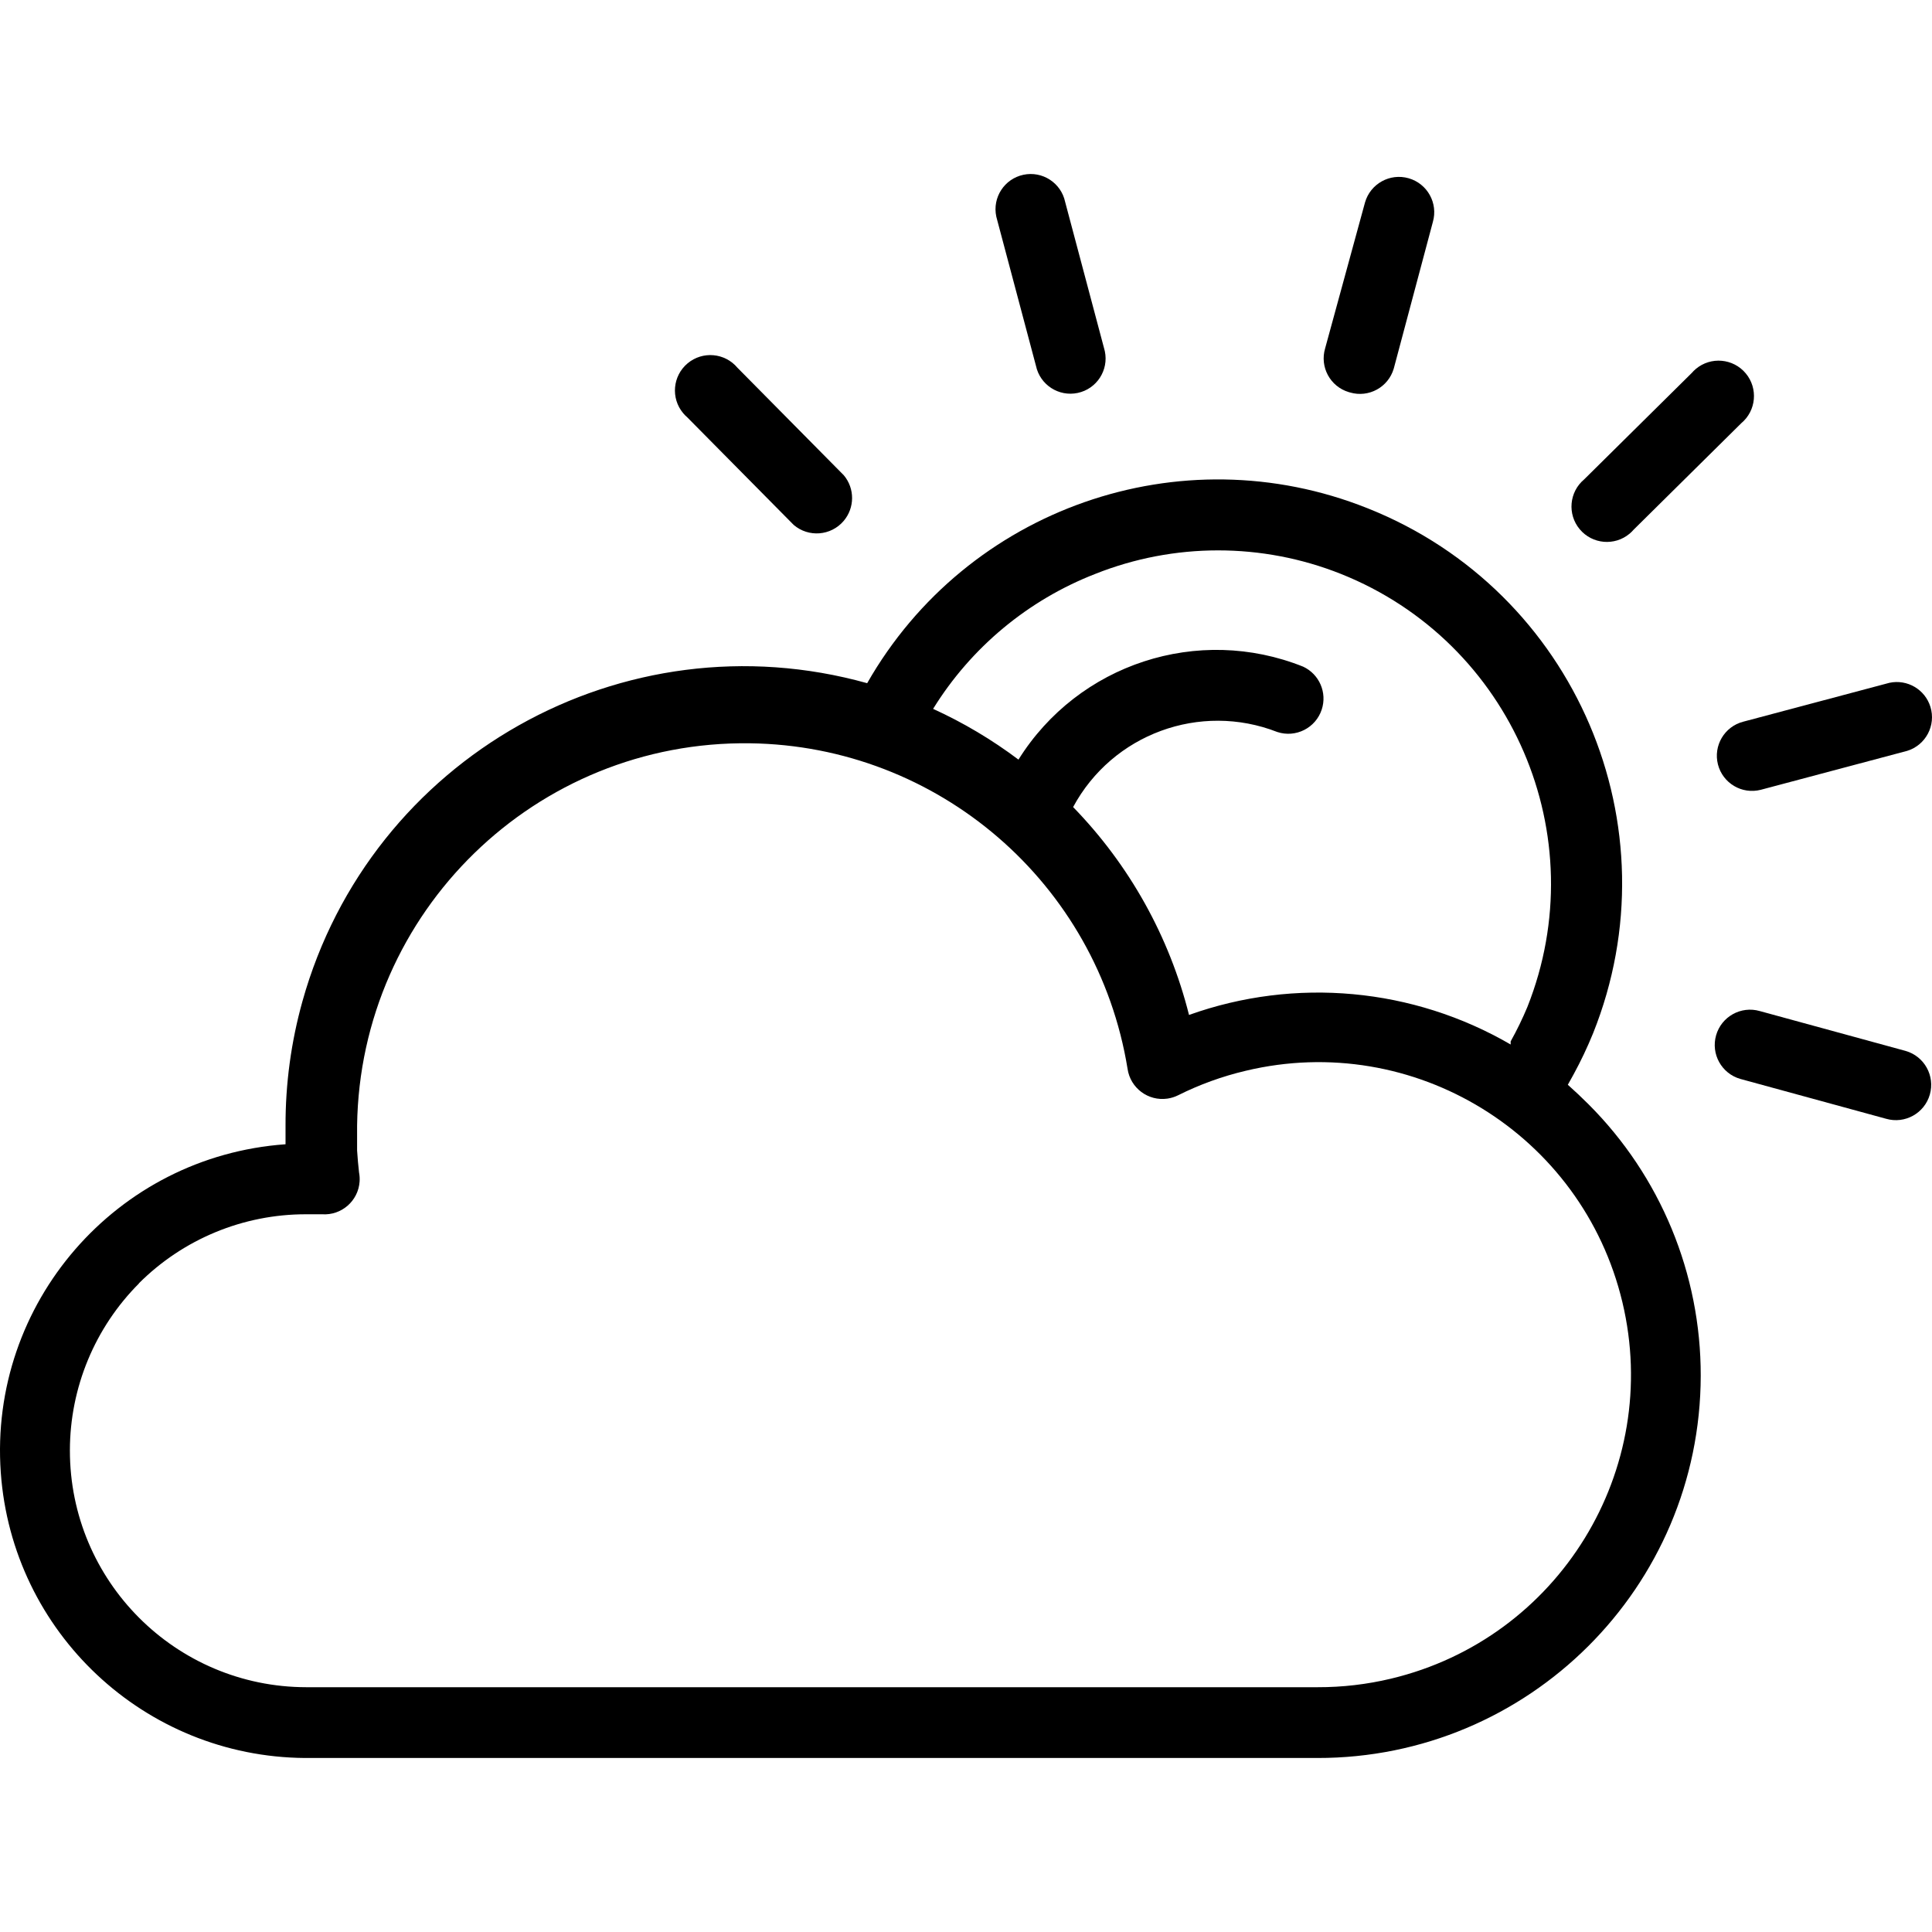
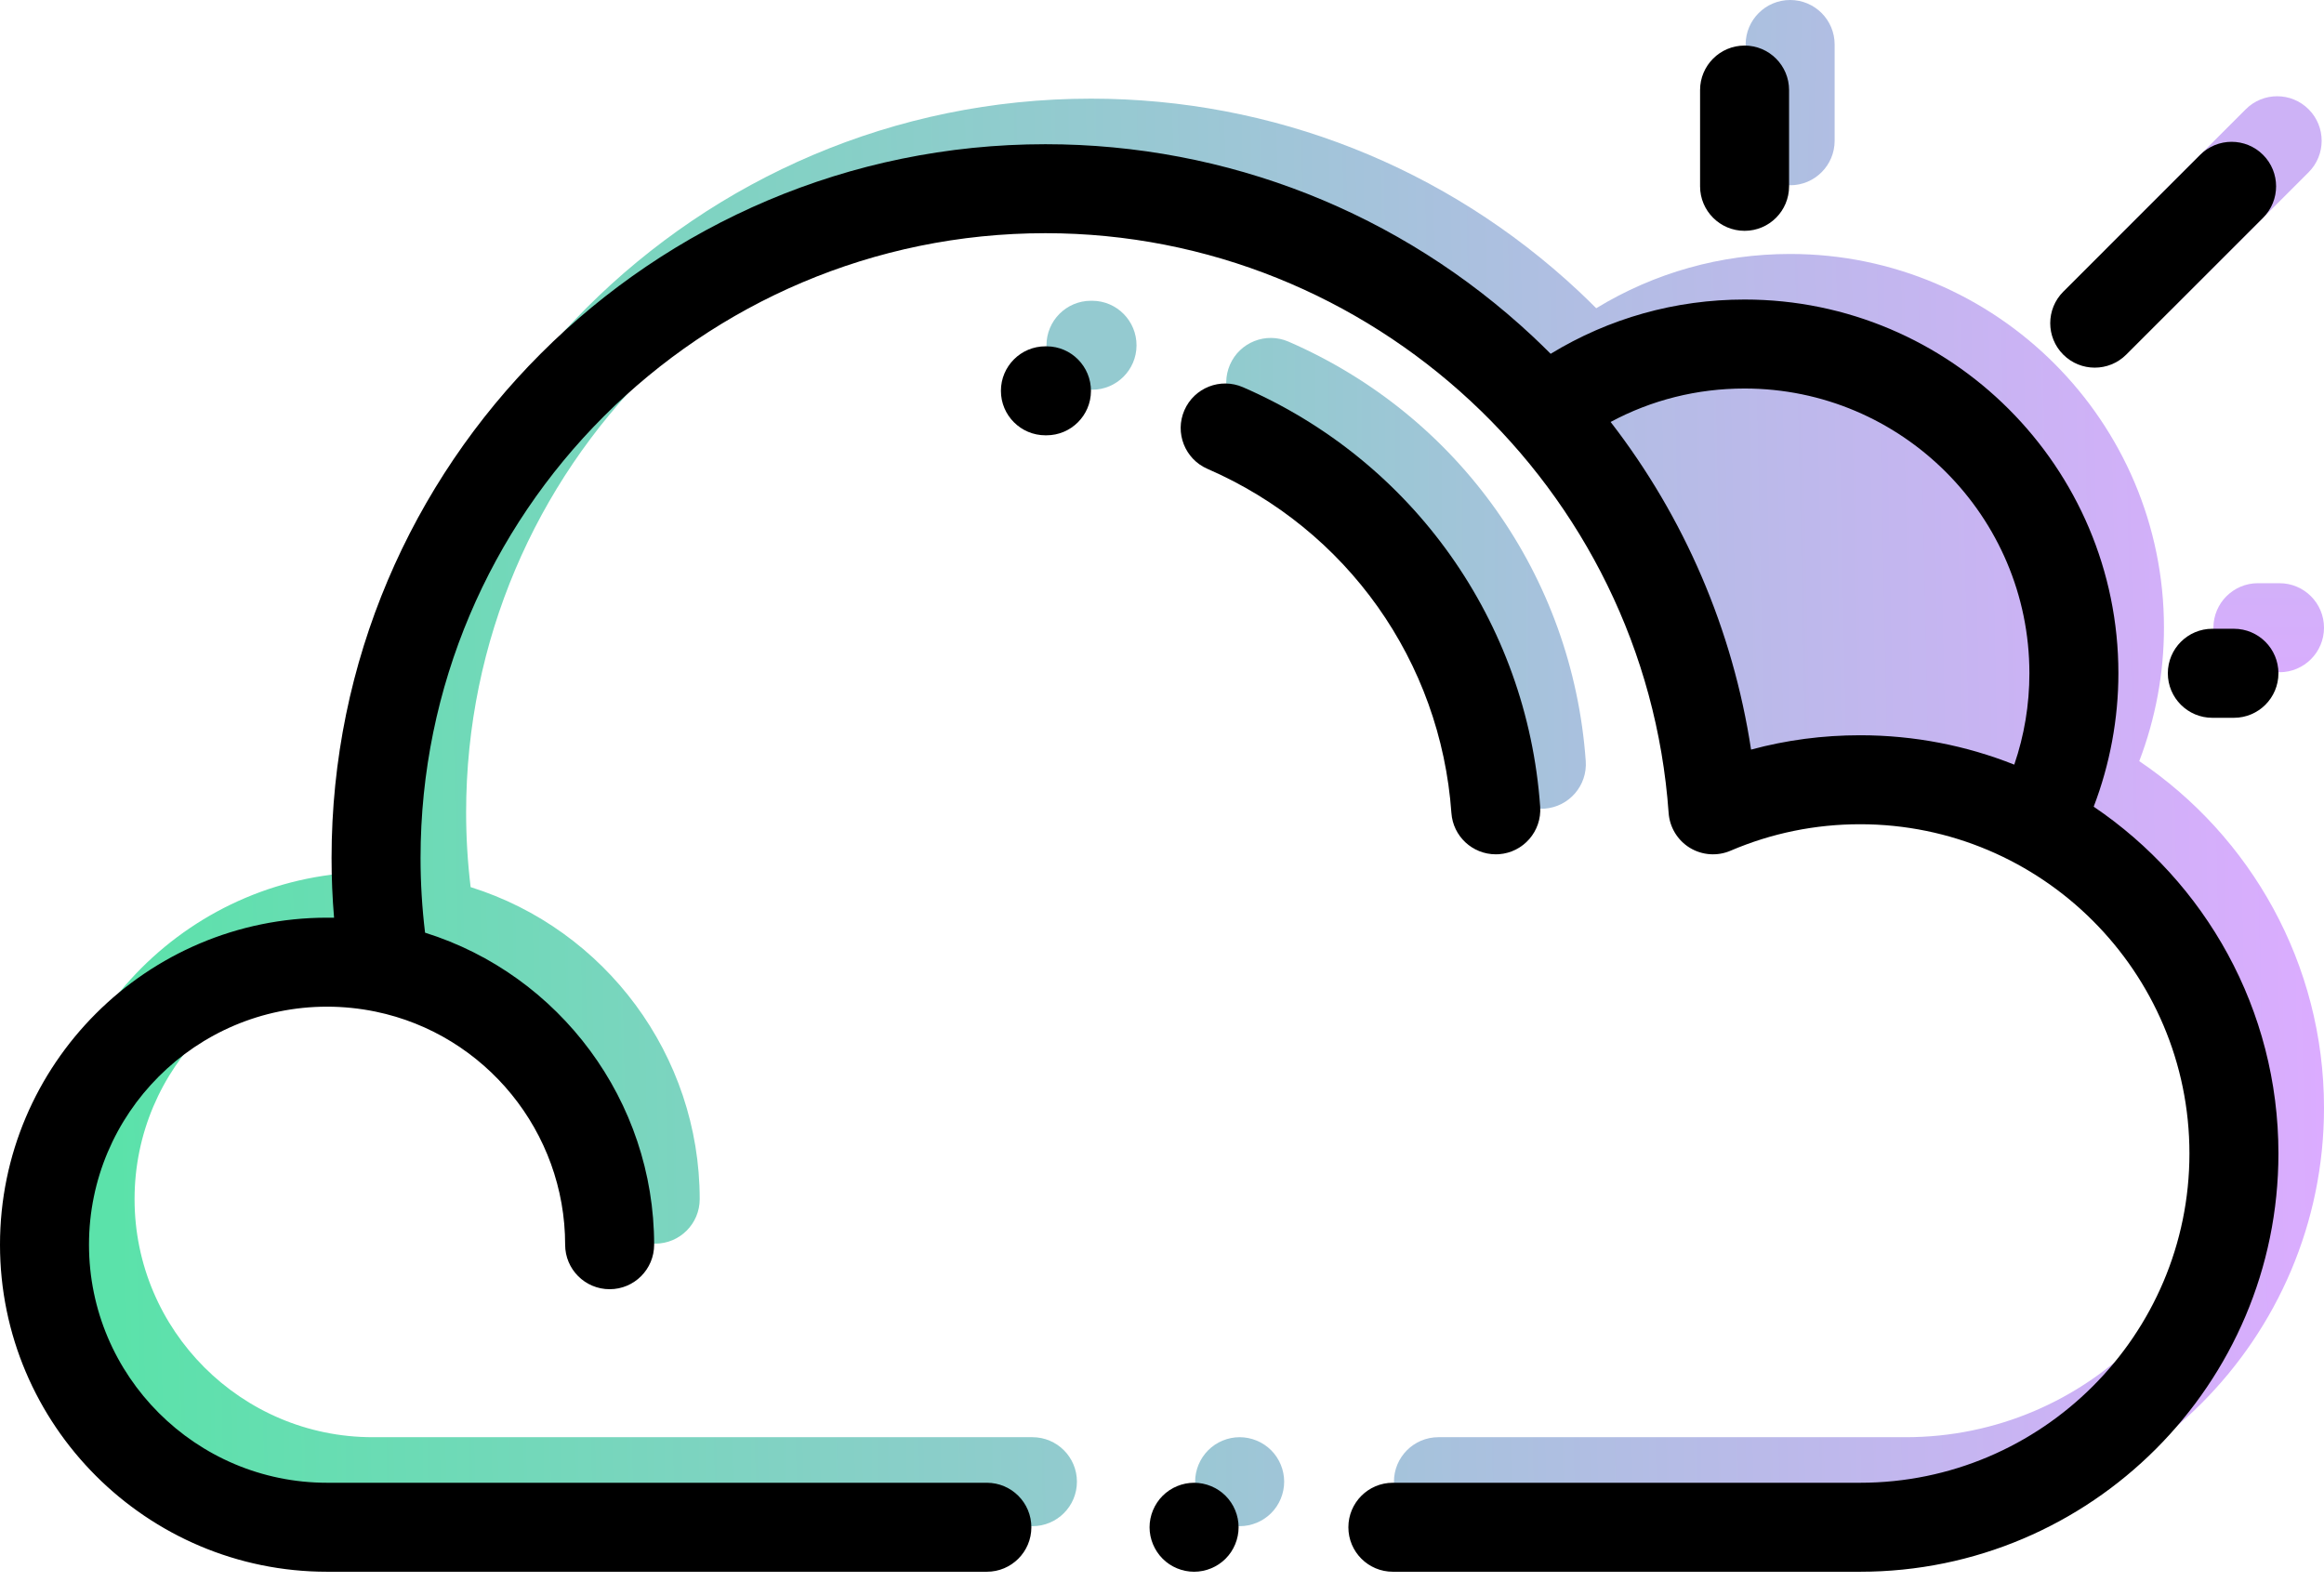
- <svg xmlns="http://www.w3.org/2000/svg" version="1.1" id="Capa_1" x="0px" y="0px" viewBox="0 0 397.401 397.401" style="enable-background:new 0 0 397.401 397.401;" xml:space="preserve">
-   <g>
-     <g>
-       <path d="M173.573,97.768l-21.88-22.12c-2.58-3.084-7.171-3.492-10.255-0.912c-3.084,2.58-3.492,7.171-0.912,10.255    c0.258,0.308,0.541,0.595,0.847,0.857l21.88,22.12c3.053,2.616,7.649,2.261,10.265-0.792    C175.832,104.475,175.856,100.496,173.573,97.768z" />
-     </g>
-   </g>
-   <g>
-     <g>
-       <path d="M359.085,76.793c-2.58-3.084-7.171-3.492-10.255-0.912c-0.308,0.258-0.595,0.541-0.857,0.847l-22.12,21.88    c-3.084,2.58-3.492,7.171-0.912,10.255c2.58,3.084,7.171,3.492,10.255,0.912c0.308-0.258,0.595-0.541,0.857-0.847l22.12-21.88    C361.256,84.468,361.665,79.877,359.085,76.793z" />
-     </g>
-   </g>
-   <g>
-     <g>
-       <path d="M227.256,72.236c-0.045-0.212-0.099-0.421-0.163-0.628l-8-30.08c-0.832-3.911-4.677-6.407-8.588-5.576    s-6.407,4.677-5.576,8.588c0.045,0.212,0.099,0.421,0.163,0.628l8,30.08c0.832,3.911,4.677,6.407,8.588,5.576    S228.088,76.147,227.256,72.236z" />
-     </g>
-   </g>
-   <g>
-     <g>
-       <path d="M326.733,227.128c-1.36-1.36-2.773-2.693-4.24-4l1.2-2.16c1.489-2.737,2.824-5.555,4-8.44    c17.039-42.555-3.646-90.866-46.201-107.905c-0.08-0.032-0.159-0.064-0.239-0.095c-38.472-15.335-82.362,0.024-102.88,36    c-50.15-14.006-102.159,15.294-116.166,65.445c-2.331,8.345-3.5,16.971-3.474,25.635c0,1.2,0,2.453,0,3.76    c-34.817,2.469-61.041,32.695-58.572,67.512c2.333,32.907,29.584,58.483,62.572,58.728h0.2h208    c43.498,0.075,78.821-35.125,78.897-78.623C349.866,262.035,341.554,241.934,326.733,227.128z M225.293,118.048    c16.222-6.451,34.298-6.451,50.52,0c35.167,14.031,52.331,53.889,38.36,89.08c-1.012,2.423-2.16,4.787-3.44,7.08v0.64    c-20.081-11.674-44.288-13.898-66.16-6.08c-4.037-16.106-12.262-30.858-23.84-42.76c8.089-15.018,26.11-21.643,42-15.44    c3.798,1.249,7.89-0.818,9.139-4.616c1.146-3.484-0.495-7.275-3.819-8.824c-21.575-8.645-46.243-0.591-58.56,19.12    c-5.459-4.104-11.346-7.605-17.56-10.44C199.745,133.179,211.454,123.435,225.293,118.048z M286.128,345.289    c-4.951,1.183-10.025,1.774-15.115,1.76h-208c-26.885-0.024-48.66-21.839-48.636-48.724c0.012-12.885,5.131-25.239,14.236-34.356    l-0.08,0.04c9.117-9.132,21.496-14.257,34.4-14.24h1.76h1.56c3.989,0.272,7.444-2.742,7.715-6.731    c0.043-0.625,0.004-1.254-0.115-1.869c-0.16-1.387-0.293-2.893-0.4-4.52c0-1.52,0-3.2,0-5.08    c0.593-44.046,36.78-79.272,80.827-78.679c38.703,0.521,71.445,28.754,77.653,66.959c0.573,3.957,4.245,6.701,8.203,6.128    c0.764-0.111,1.506-0.343,2.197-0.688c4.429-2.215,9.1-3.906,13.92-5.04c34.529-8.25,69.208,13.054,77.458,47.583    C341.961,302.36,320.657,337.039,286.128,345.289z" />
-     </g>
-   </g>
-   <g>
-     <g>
-       <path d="M397.077,145.396c-1.104-3.581-4.759-5.727-8.425-4.948l-30.08,8c-3.862,1-6.187,4.935-5.2,8.8    c0.997,3.872,4.944,6.203,8.817,5.206c0.008-0.002,0.016-0.004,0.023-0.006l30.08-8    C396.114,153.27,398.256,149.217,397.077,145.396z" />
-     </g>
-   </g>
-   <g>
-     <g>
-       <path d="M391.973,216.168l-30-8.2c-3.855-1.105-7.875,1.125-8.98,4.98s1.125,7.875,4.98,8.98l30,8.2    c3.855,1.105,7.875-1.125,8.98-4.98C398.057,221.293,395.828,217.273,391.973,216.168z" />
-     </g>
-   </g>
-   <g>
-     <g>
-       <path d="M289.753,36.668c-3.855-1.105-7.875,1.125-8.98,4.98l-8.2,30c-1.144,3.831,1.034,7.865,4.865,9.009    c0.084,0.025,0.169,0.049,0.255,0.071c3.836,1.129,7.861-1.065,8.99-4.901c0.018-0.059,0.034-0.119,0.05-0.179l8-30    C295.837,41.793,293.608,37.773,289.753,36.668z" />
-     </g>
-   </g>
-   <g>
- </g>
-   <g>
- </g>
-   <g>
- </g>
-   <g>
- </g>
-   <g>
- </g>
-   <g>
- </g>
-   <g>
- </g>
-   <g>
- </g>
-   <g>
- </g>
-   <g>
- </g>
-   <g>
- </g>
-   <g>
- </g>
-   <g>
- </g>
-   <g>
- </g>
-   <g>
- </g>
+ <svg xmlns="http://www.w3.org/2000/svg" width="51" height="35" viewBox="0 0 51 35" fill="none">
+   <path d="M46.946 16.705C47.302 15.773 47.488 14.776 47.488 13.777C47.488 9.254 43.808 5.574 39.285 5.574C37.763 5.574 36.309 5.985 35.029 6.765C34.902 6.638 34.772 6.511 34.64 6.387C31.729 3.665 27.93 2.165 23.942 2.165C15.303 2.165 8.276 9.193 8.276 17.831C8.276 18.267 8.294 18.705 8.331 19.142C8.28 19.141 8.229 19.141 8.178 19.141C4.22 19.141 1 22.36 1 26.318C1 30.276 4.22 33.496 8.178 33.496H22.656C23.196 33.496 23.633 33.059 23.633 32.52C23.633 31.98 23.196 31.543 22.656 31.543H8.178C5.297 31.543 2.953 29.199 2.953 26.318C2.953 23.438 5.297 21.094 8.178 21.094C8.535 21.094 8.893 21.131 9.243 21.203C11.655 21.702 13.402 23.846 13.402 26.318C13.402 26.858 13.839 27.295 14.379 27.295C14.918 27.295 15.355 26.858 15.355 26.318C15.355 23.162 13.282 20.396 10.328 19.47C10.262 18.925 10.229 18.376 10.229 17.831C10.229 10.269 16.381 4.118 23.942 4.118C31.103 4.118 37.111 9.707 37.618 16.843C37.641 17.158 37.814 17.443 38.084 17.608C38.354 17.772 38.687 17.796 38.977 17.671C39.877 17.286 40.834 17.09 41.82 17.09C45.805 17.09 49.047 20.332 49.047 24.316C49.047 28.301 45.805 31.543 41.82 31.543H31.566C31.027 31.543 30.59 31.98 30.59 32.52C30.59 33.059 31.027 33.496 31.566 33.496H41.82C46.882 33.496 51 29.378 51 24.316C51 21.152 49.39 18.356 46.946 16.705Z" fill="url(#paint0_linear)" />
+   <path d="M27.895 31.829C27.713 31.647 27.461 31.543 27.204 31.543C26.947 31.543 26.695 31.647 26.514 31.829C26.332 32.011 26.227 32.263 26.227 32.52C26.227 32.776 26.332 33.028 26.514 33.21C26.695 33.392 26.947 33.496 27.204 33.496C27.462 33.496 27.713 33.392 27.895 33.21C28.077 33.029 28.181 32.776 28.181 32.52C28.181 32.262 28.077 32.011 27.895 31.829Z" fill="url(#paint1_linear)" />
+   <path d="M50.663 2.399C50.282 2.017 49.663 2.017 49.282 2.399L46.278 5.402C45.897 5.784 45.897 6.402 46.278 6.783C46.469 6.974 46.719 7.069 46.969 7.069C47.219 7.069 47.469 6.974 47.66 6.783L50.663 3.78C51.044 3.399 51.044 2.78 50.663 2.399Z" fill="#CDB2F6" />
+   <path d="M39.285 0C38.746 0 38.308 0.437 38.308 0.977V3.089C38.308 3.629 38.746 4.066 39.285 4.066C39.824 4.066 40.261 3.629 40.261 3.089V0.977C40.261 0.437 39.824 0 39.285 0Z" fill="url(#paint2_linear)" />
+   <path d="M50.023 12.8H49.549C49.01 12.8 48.573 13.238 48.573 13.777C48.573 14.316 49.01 14.754 49.549 14.754H50.023C50.563 14.754 51 14.316 51 13.777C51 13.238 50.563 12.8 50.023 12.8Z" fill="url(#paint3_linear)" />
+   <path d="M23.971 6.601H23.942C23.402 6.601 22.965 7.038 22.965 7.578C22.965 8.117 23.402 8.554 23.942 8.554H23.958C23.96 8.554 23.962 8.554 23.965 8.554C24.501 8.554 24.938 8.121 24.941 7.584C24.944 7.044 24.51 6.604 23.971 6.601Z" fill="#94CAD0" />
+   <path d="M34.799 16.704C34.511 12.649 32.011 9.121 28.276 7.498C27.781 7.283 27.206 7.51 26.991 8.005C26.776 8.499 27.003 9.075 27.497 9.29C30.563 10.622 32.614 13.516 32.851 16.843C32.887 17.357 33.316 17.75 33.824 17.75C33.847 17.75 33.87 17.75 33.894 17.748C34.432 17.709 34.837 17.242 34.799 16.704Z" fill="url(#paint4_linear)" />
+   <path d="M45.946 17.705C46.302 16.773 46.488 15.776 46.488 14.777C46.488 10.254 42.808 6.574 38.285 6.574C36.763 6.574 35.309 6.985 34.029 7.765C33.902 7.638 33.772 7.511 33.64 7.387C30.729 4.665 26.93 3.165 22.942 3.165C14.303 3.165 7.276 10.193 7.276 18.831C7.276 19.267 7.294 19.705 7.331 20.142C7.28 20.141 7.229 20.141 7.178 20.141C3.22 20.141 0 23.36 0 27.318C0 31.276 3.22 34.496 7.178 34.496H21.656C22.196 34.496 22.633 34.059 22.633 33.52C22.633 32.98 22.196 32.543 21.656 32.543H7.178C4.297 32.543 1.953 30.199 1.953 27.318C1.953 24.438 4.297 22.094 7.178 22.094C7.535 22.094 7.893 22.131 8.243 22.203C10.655 22.702 12.402 24.846 12.402 27.318C12.402 27.858 12.839 28.295 13.379 28.295C13.918 28.295 14.355 27.858 14.355 27.318C14.355 24.162 12.282 21.396 9.328 20.47C9.262 19.925 9.229 19.376 9.229 18.831C9.229 11.269 15.38 5.118 22.942 5.118C30.103 5.118 36.111 10.707 36.618 17.843C36.641 18.158 36.814 18.443 37.084 18.608C37.354 18.772 37.687 18.796 37.977 18.671C38.877 18.286 39.834 18.09 40.82 18.09C44.805 18.09 48.047 21.332 48.047 25.316C48.047 29.301 44.805 32.543 40.82 32.543H30.566C30.027 32.543 29.59 32.98 29.59 33.52C29.59 34.059 30.027 34.496 30.566 34.496H40.82C45.882 34.496 50 30.378 50 25.316C50 22.152 48.39 19.356 45.946 17.705ZM44.203 16.782C43.156 16.366 42.014 16.137 40.82 16.137C40.004 16.137 39.203 16.242 38.427 16.452C38.026 13.823 36.965 11.355 35.345 9.261C36.244 8.778 37.244 8.527 38.285 8.527C41.731 8.527 44.535 11.331 44.535 14.777C44.535 15.47 44.422 16.14 44.203 16.782Z" fill="black" />
+   <path d="M26.895 32.829C26.713 32.647 26.461 32.543 26.204 32.543C25.947 32.543 25.695 32.647 25.514 32.829C25.332 33.011 25.227 33.263 25.227 33.52C25.227 33.776 25.332 34.028 25.514 34.21C25.695 34.392 25.947 34.496 26.204 34.496C26.462 34.496 26.713 34.392 26.895 34.21C27.077 34.029 27.181 33.776 27.181 33.52C27.181 33.262 27.077 33.011 26.895 32.829Z" fill="black" />
+   <path d="M49.663 3.399C49.282 3.017 48.663 3.017 48.282 3.399L45.278 6.402C44.897 6.784 44.897 7.402 45.278 7.783C45.469 7.974 45.719 8.069 45.969 8.069C46.219 8.069 46.469 7.974 46.66 7.783L49.663 4.78C50.044 4.399 50.044 3.78 49.663 3.399Z" fill="black" />
+   <path d="M38.285 1C37.746 1 37.308 1.437 37.308 1.977V4.089C37.308 4.629 37.746 5.066 38.285 5.066C38.824 5.066 39.261 4.629 39.261 4.089V1.977C39.261 1.437 38.824 1 38.285 1Z" fill="black" />
+   <path d="M49.023 13.8H48.549C48.01 13.8 47.573 14.238 47.573 14.777C47.573 15.316 48.01 15.754 48.549 15.754H49.023C49.563 15.754 50 15.316 50 14.777C50 14.238 49.563 13.8 49.023 13.8Z" fill="black" />
+   <path d="M22.971 7.601H22.942C22.402 7.601 21.965 8.038 21.965 8.578C21.965 9.117 22.402 9.554 22.942 9.554H22.958C22.96 9.554 22.962 9.554 22.965 9.554C23.501 9.554 23.938 9.121 23.941 8.584C23.944 8.044 23.51 7.604 22.971 7.601Z" fill="black" />
+   <path d="M33.799 17.704C33.511 13.649 31.011 10.121 27.276 8.498C26.781 8.283 26.206 8.51 25.991 9.005C25.776 9.499 26.003 10.075 26.497 10.29C29.563 11.622 31.614 14.516 31.851 17.843C31.887 18.357 32.316 18.75 32.824 18.75C32.847 18.75 32.87 18.75 32.894 18.748C33.432 18.709 33.837 18.242 33.799 17.704Z" fill="black" />
+   <defs>
+     <linearGradient id="paint0_linear" x1="2.5" y1="25" x2="51" y2="24" gradientUnits="userSpaceOnUse">
+       <stop stop-color="#5BE2AA" />
+       <stop offset="1" stop-color="#DBACFF" />
+     </linearGradient>
+     <linearGradient id="paint1_linear" x1="4" y1="32" x2="49" y2="32" gradientUnits="userSpaceOnUse">
+       <stop stop-color="#5BE2AA" />
+       <stop offset="1" stop-color="#DBACFF" />
+     </linearGradient>
+     <linearGradient id="paint2_linear" x1="12" y1="5.5" x2="54" y2="6.5" gradientUnits="userSpaceOnUse">
+       <stop stop-color="#5BE2AA" />
+       <stop offset="1" stop-color="#DBACFF" />
+     </linearGradient>
+     <linearGradient id="paint3_linear" x1="49.786" y1="12.8" x2="49.786" y2="14.754" gradientUnits="userSpaceOnUse">
+       <stop stop-color="#D2B0F9" />
+       <stop offset="1" stop-color="#D8ADFD" />
+     </linearGradient>
+     <linearGradient id="paint4_linear" x1="10.5" y1="18" x2="50" y2="18" gradientUnits="userSpaceOnUse">
+       <stop stop-color="#5BE2AA" />
+       <stop offset="1" stop-color="#DBACFF" />
+     </linearGradient>
+   </defs>
</svg>
